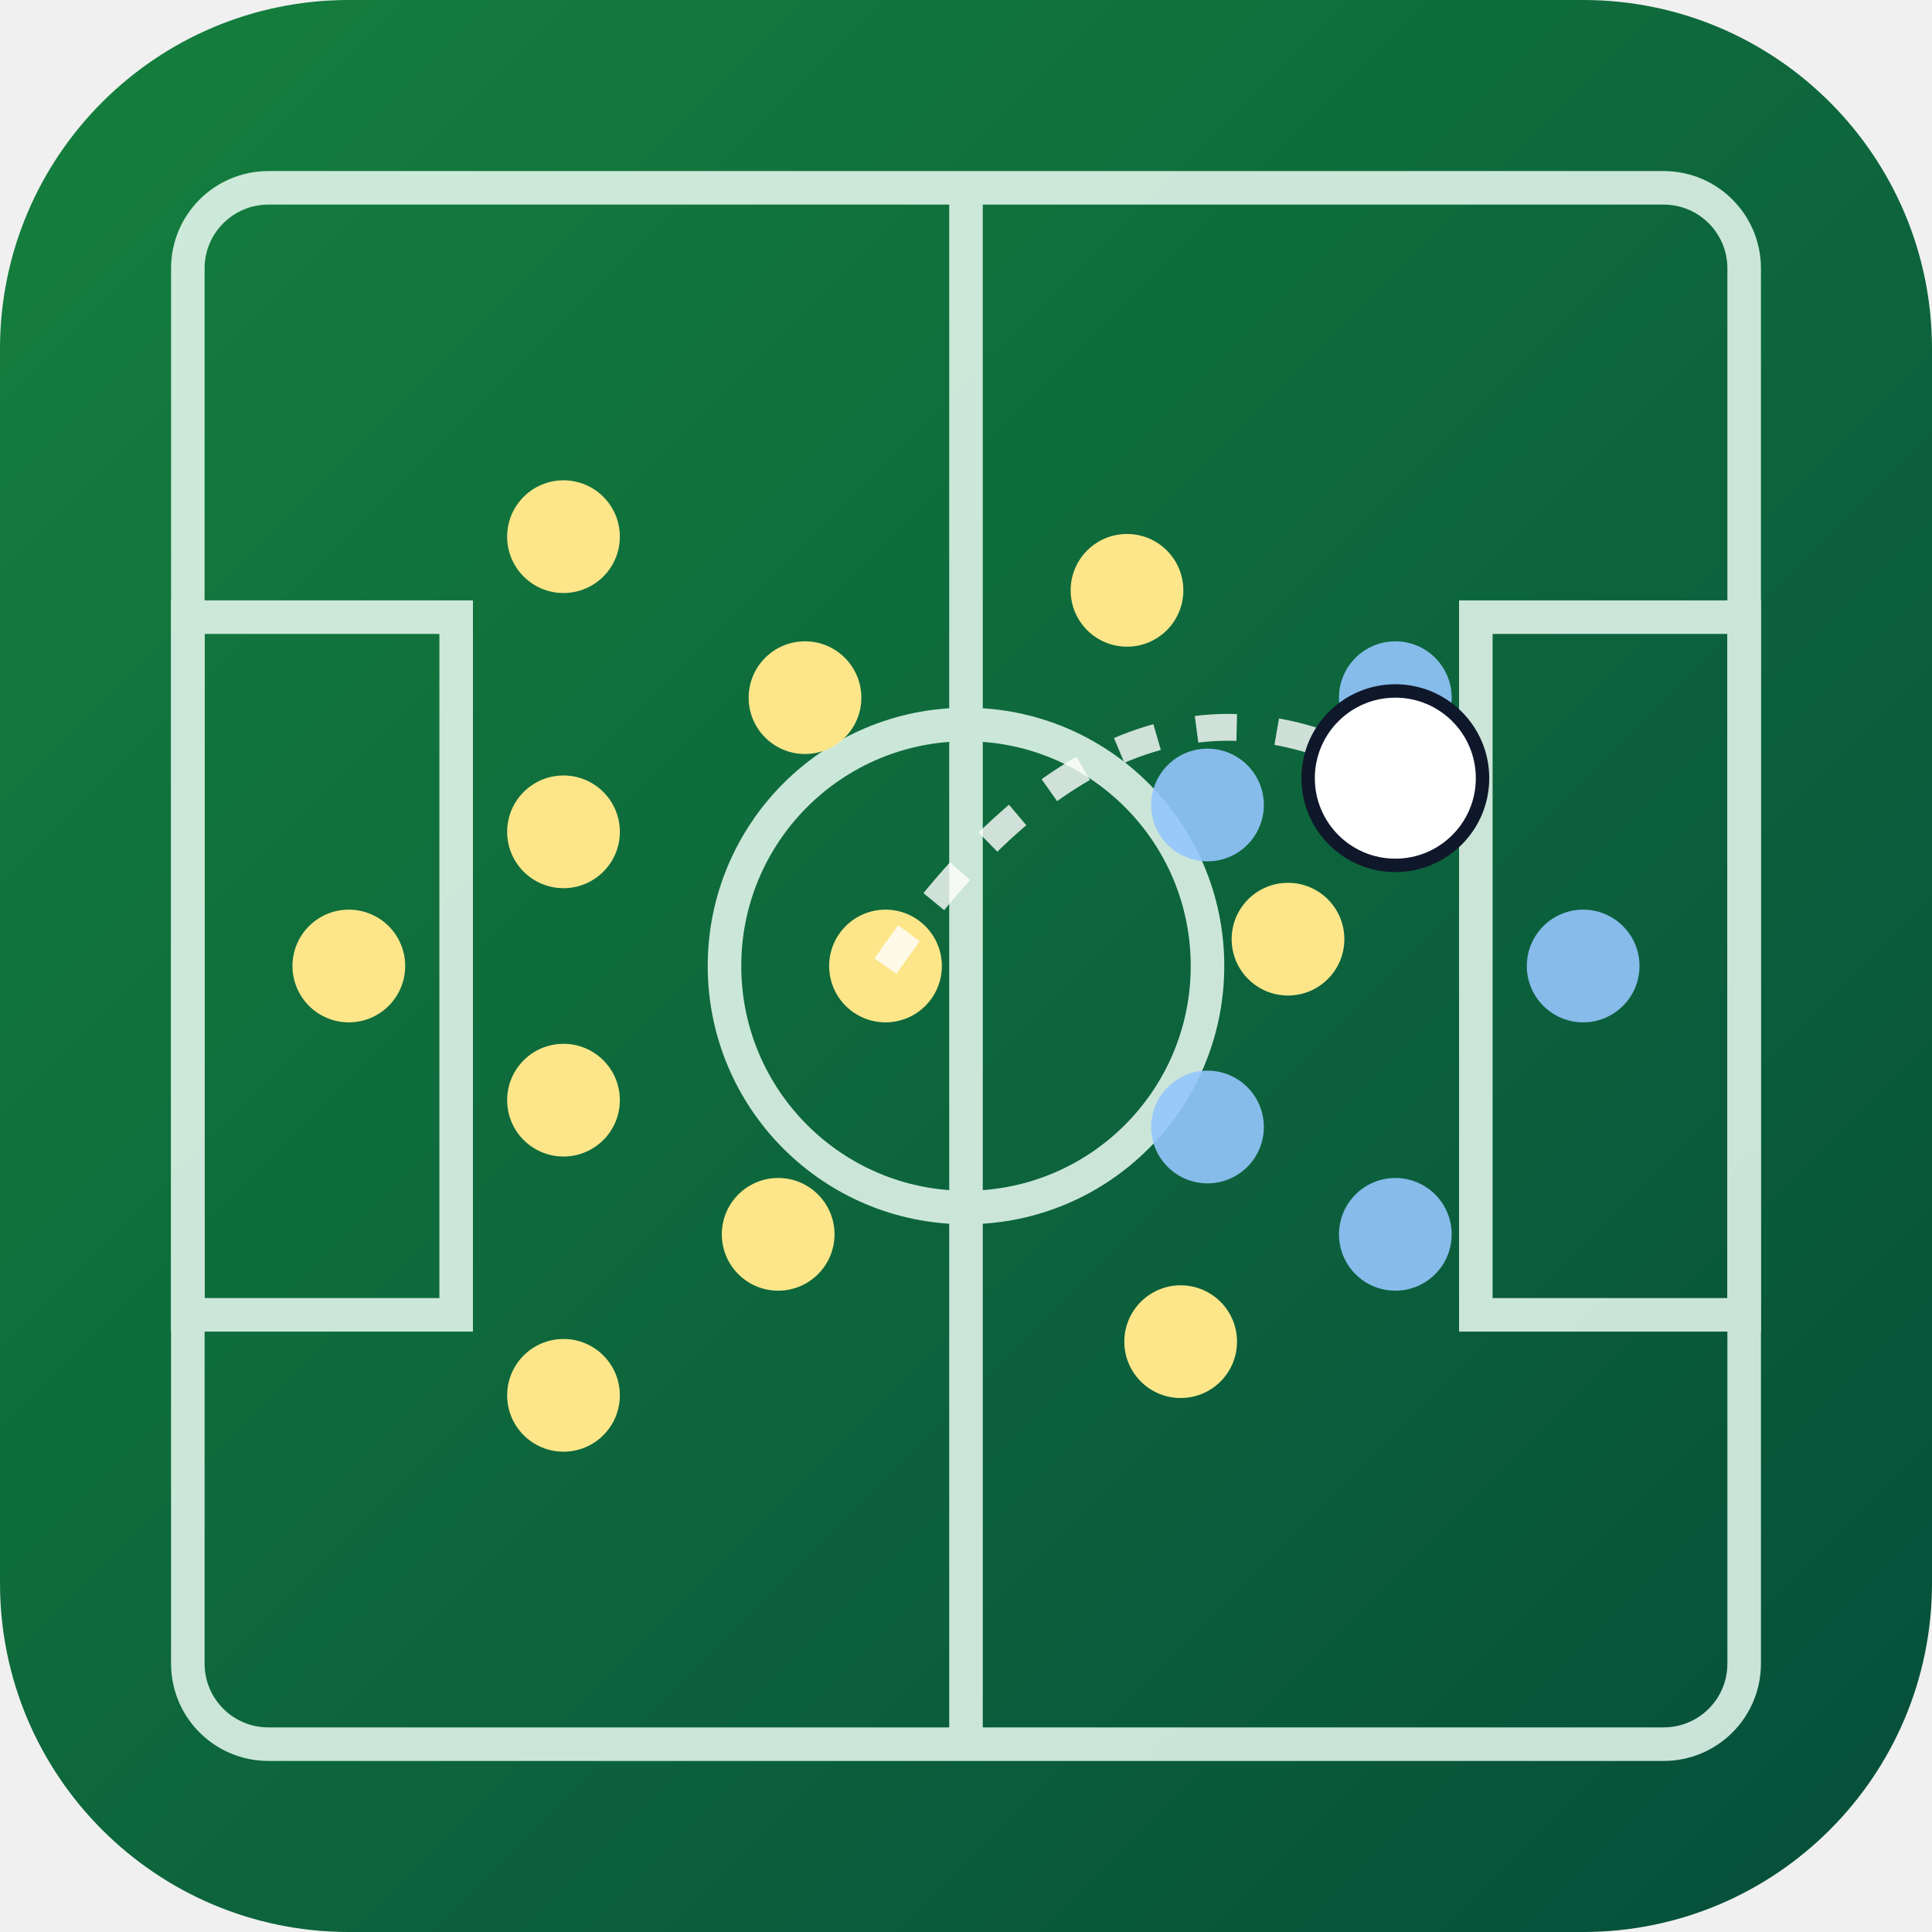
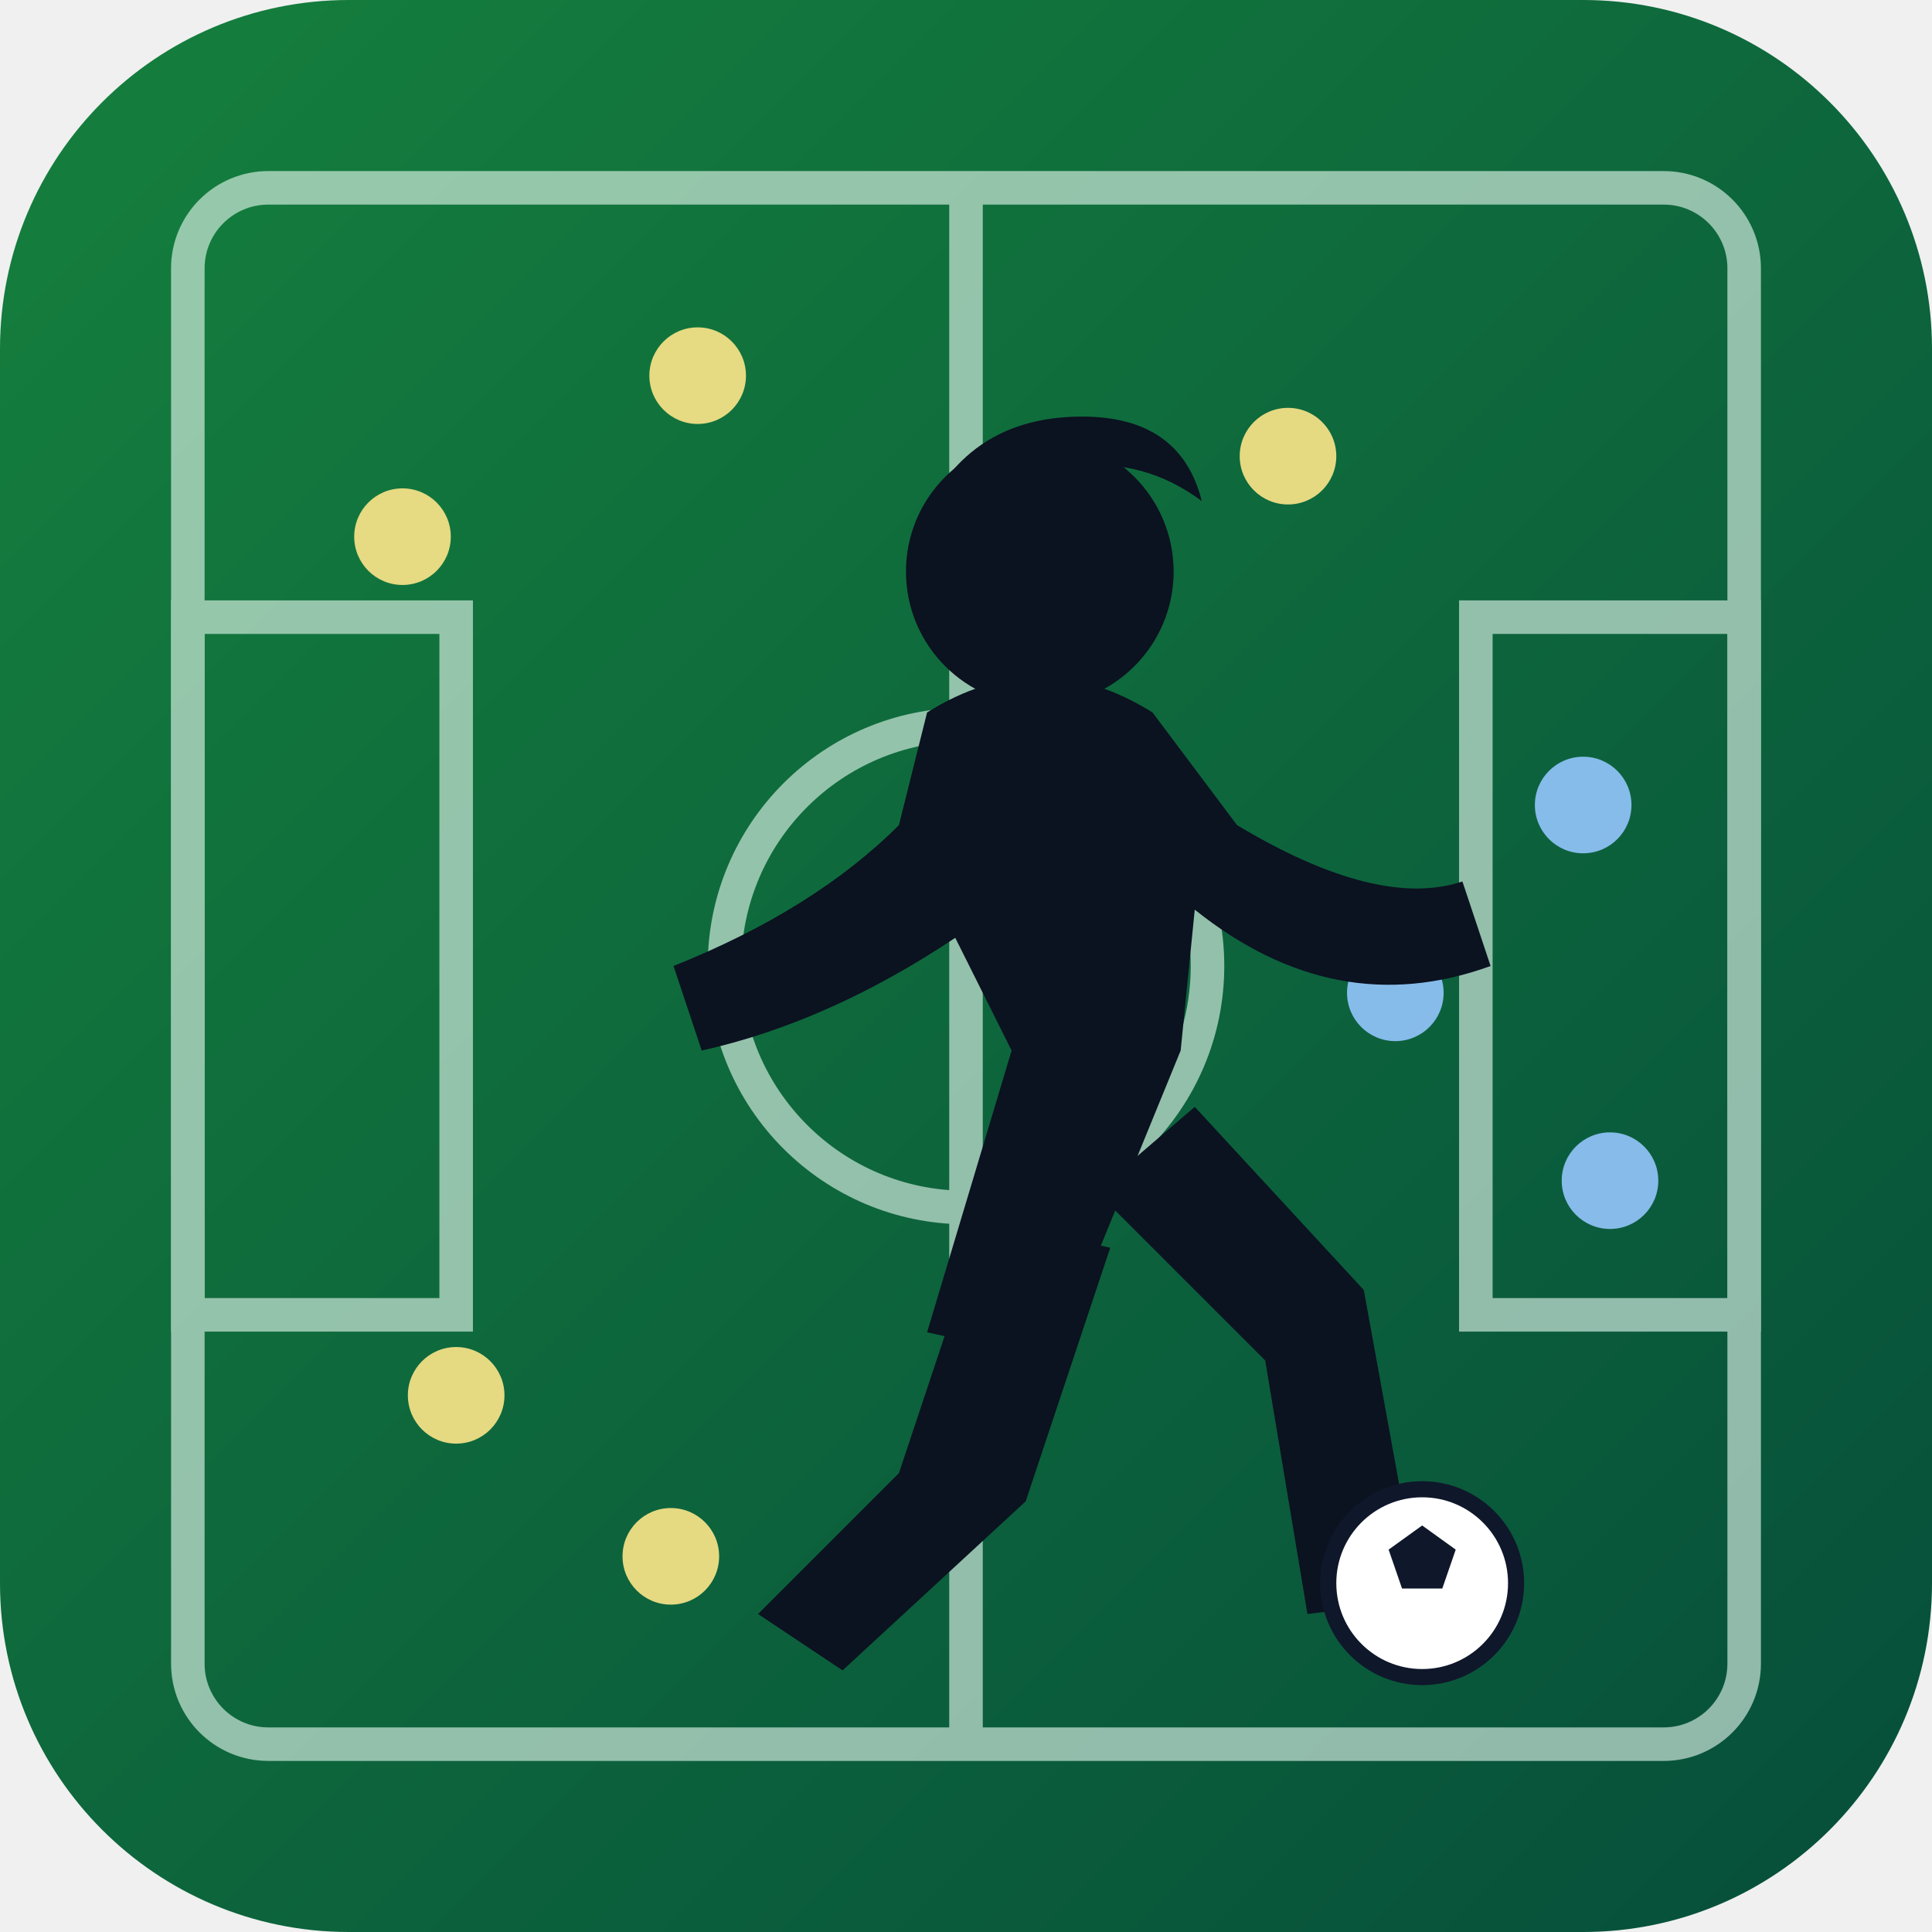
<svg xmlns="http://www.w3.org/2000/svg" viewBox="0 0 144 144" width="144" height="144" role="img" aria-label="MESSI icon">
  <defs>
-     <linearGradient id="p" x1="0" y1="0" x2="1" y2="1">
+     <linearGradient id="g-pitch" x1="0" y1="0" x2="1" y2="1">
      <stop offset="0%" stop-color="#15803d" />
      <stop offset="100%" stop-color="#064e3b" />
    </linearGradient>
  </defs>
-   <rect x="0" y="0" width="144" height="144" rx="26" fill="#0f6b3a" style="fill:url(#p)" />
-   <g fill="none" stroke="#ecfdf5" stroke-width="2.5" opacity="0.85">
-     <rect x="14" y="14" width="116" height="116" rx="6" />
-     <line x1="72" y1="14" x2="72" y2="130" />
-     <circle cx="72" cy="72" r="18" />
-     <rect x="14" y="46" width="20" height="52" />
-     <rect x="110" y="46" width="20" height="52" />
+   <g>
+     <rect x="0" y="0" width="144" height="144" rx="26" fill="#0f6b3a" style="fill:url(#g-pitch)" />
+     <g fill="none" stroke="#ecfdf5" stroke-width="2.5" opacity="0.6">
+       <rect x="14" y="14" width="116" height="116" rx="6" />
+       <line x1="72" y1="14" x2="72" y2="130" />
+       <circle cx="72" cy="72" r="18" />
+       <rect x="14" y="46" width="20" height="52" />
+       <rect x="110" y="46" width="20" height="52" />
+     </g>
+     <g fill="#fde68a" opacity="0.9">
+       <circle cx="30" cy="40" r="3.6" />
+       <circle cx="34" cy="104" r="3.6" />
+       <circle cx="52" cy="28" r="3.6" />
+       <circle cx="50" cy="116" r="3.6" />
+       <circle cx="96" cy="34" r="3.6" />
+       <circle cx="100" cy="112" r="3.6" />
+     </g>
+     <g fill="#93c5fd" opacity="0.9">
+       <circle cx="118" cy="60" r="3.6" />
+       <circle cx="120" cy="88" r="3.6" />
+       <circle cx="104" cy="74" r="3.6" />
+     </g>
+     <g fill="#0b1220" transform="translate(46,30) scale(1.05)">
+       <circle cx="30" cy="12" r="9.5" />
+       <path d="M21 10 q3 -9 12 -9 q7 0 8.5 6 q-4 -3 -9 -2.5 q-6 0.5 -11.5 5.5z" />
+       <path d="M22 22 q8 -5 16 0 l6 8 q10 6 16 4 l2 6 q-11 4 -21 -4 l-1 10 l-9 22 l-9 -2 l6 -20 l-4 -8 q-9 6 -18 8 l-2 -6 q10 -4 16 -10z" />
+       <path d="M26 58 l-6 18 l-10 10 l6 4 l13 -12 l6 -18z" />
+       <path d="M34 56 l12 12 l3 18 l8 -1 l-4 -22 l-12 -13z" />
+     </g>
+     <circle cx="106" cy="118" r="7" fill="#ffffff" stroke="#0f172a" stroke-width="1.2" />
+     <path d="M103.5 115.5 l2.5 -1.8 l2.5 1.8 l-1 2.9 h-3 z" fill="#0f172a" />
  </g>
-   <g fill="#fde68a">
-     <circle cx="26" cy="72" r="4.2" />
-     <circle cx="42" cy="40" r="4.2" />
-     <circle cx="42" cy="62" r="4.2" />
-     <circle cx="42" cy="82" r="4.2" />
-     <circle cx="42" cy="104" r="4.2" />
-     <circle cx="60" cy="52" r="4.2" />
-     <circle cx="58" cy="92" r="4.2" />
-     <circle cx="66" cy="72" r="4.2" />
-     <circle cx="84" cy="44" r="4.2" />
-     <circle cx="88" cy="100" r="4.2" />
-     <circle cx="96" cy="70" r="4.2" />
-   </g>
-   <g fill="#93c5fd" opacity="0.9">
-     <circle cx="118" cy="72" r="4.2" />
-     <circle cx="104" cy="52" r="4.2" />
-     <circle cx="104" cy="92" r="4.2" />
-     <circle cx="90" cy="60" r="4.2" />
-     <circle cx="90" cy="84" r="4.2" />
-   </g>
-   <path d="M66 72 Q 84 46 104 58" fill="none" stroke="#ffffff" stroke-width="2" stroke-dasharray="3 3" opacity="0.8" />
-   <circle cx="104" cy="58" r="6.5" fill="#ffffff" stroke="#0f172a" stroke-width="1" />
</svg>
